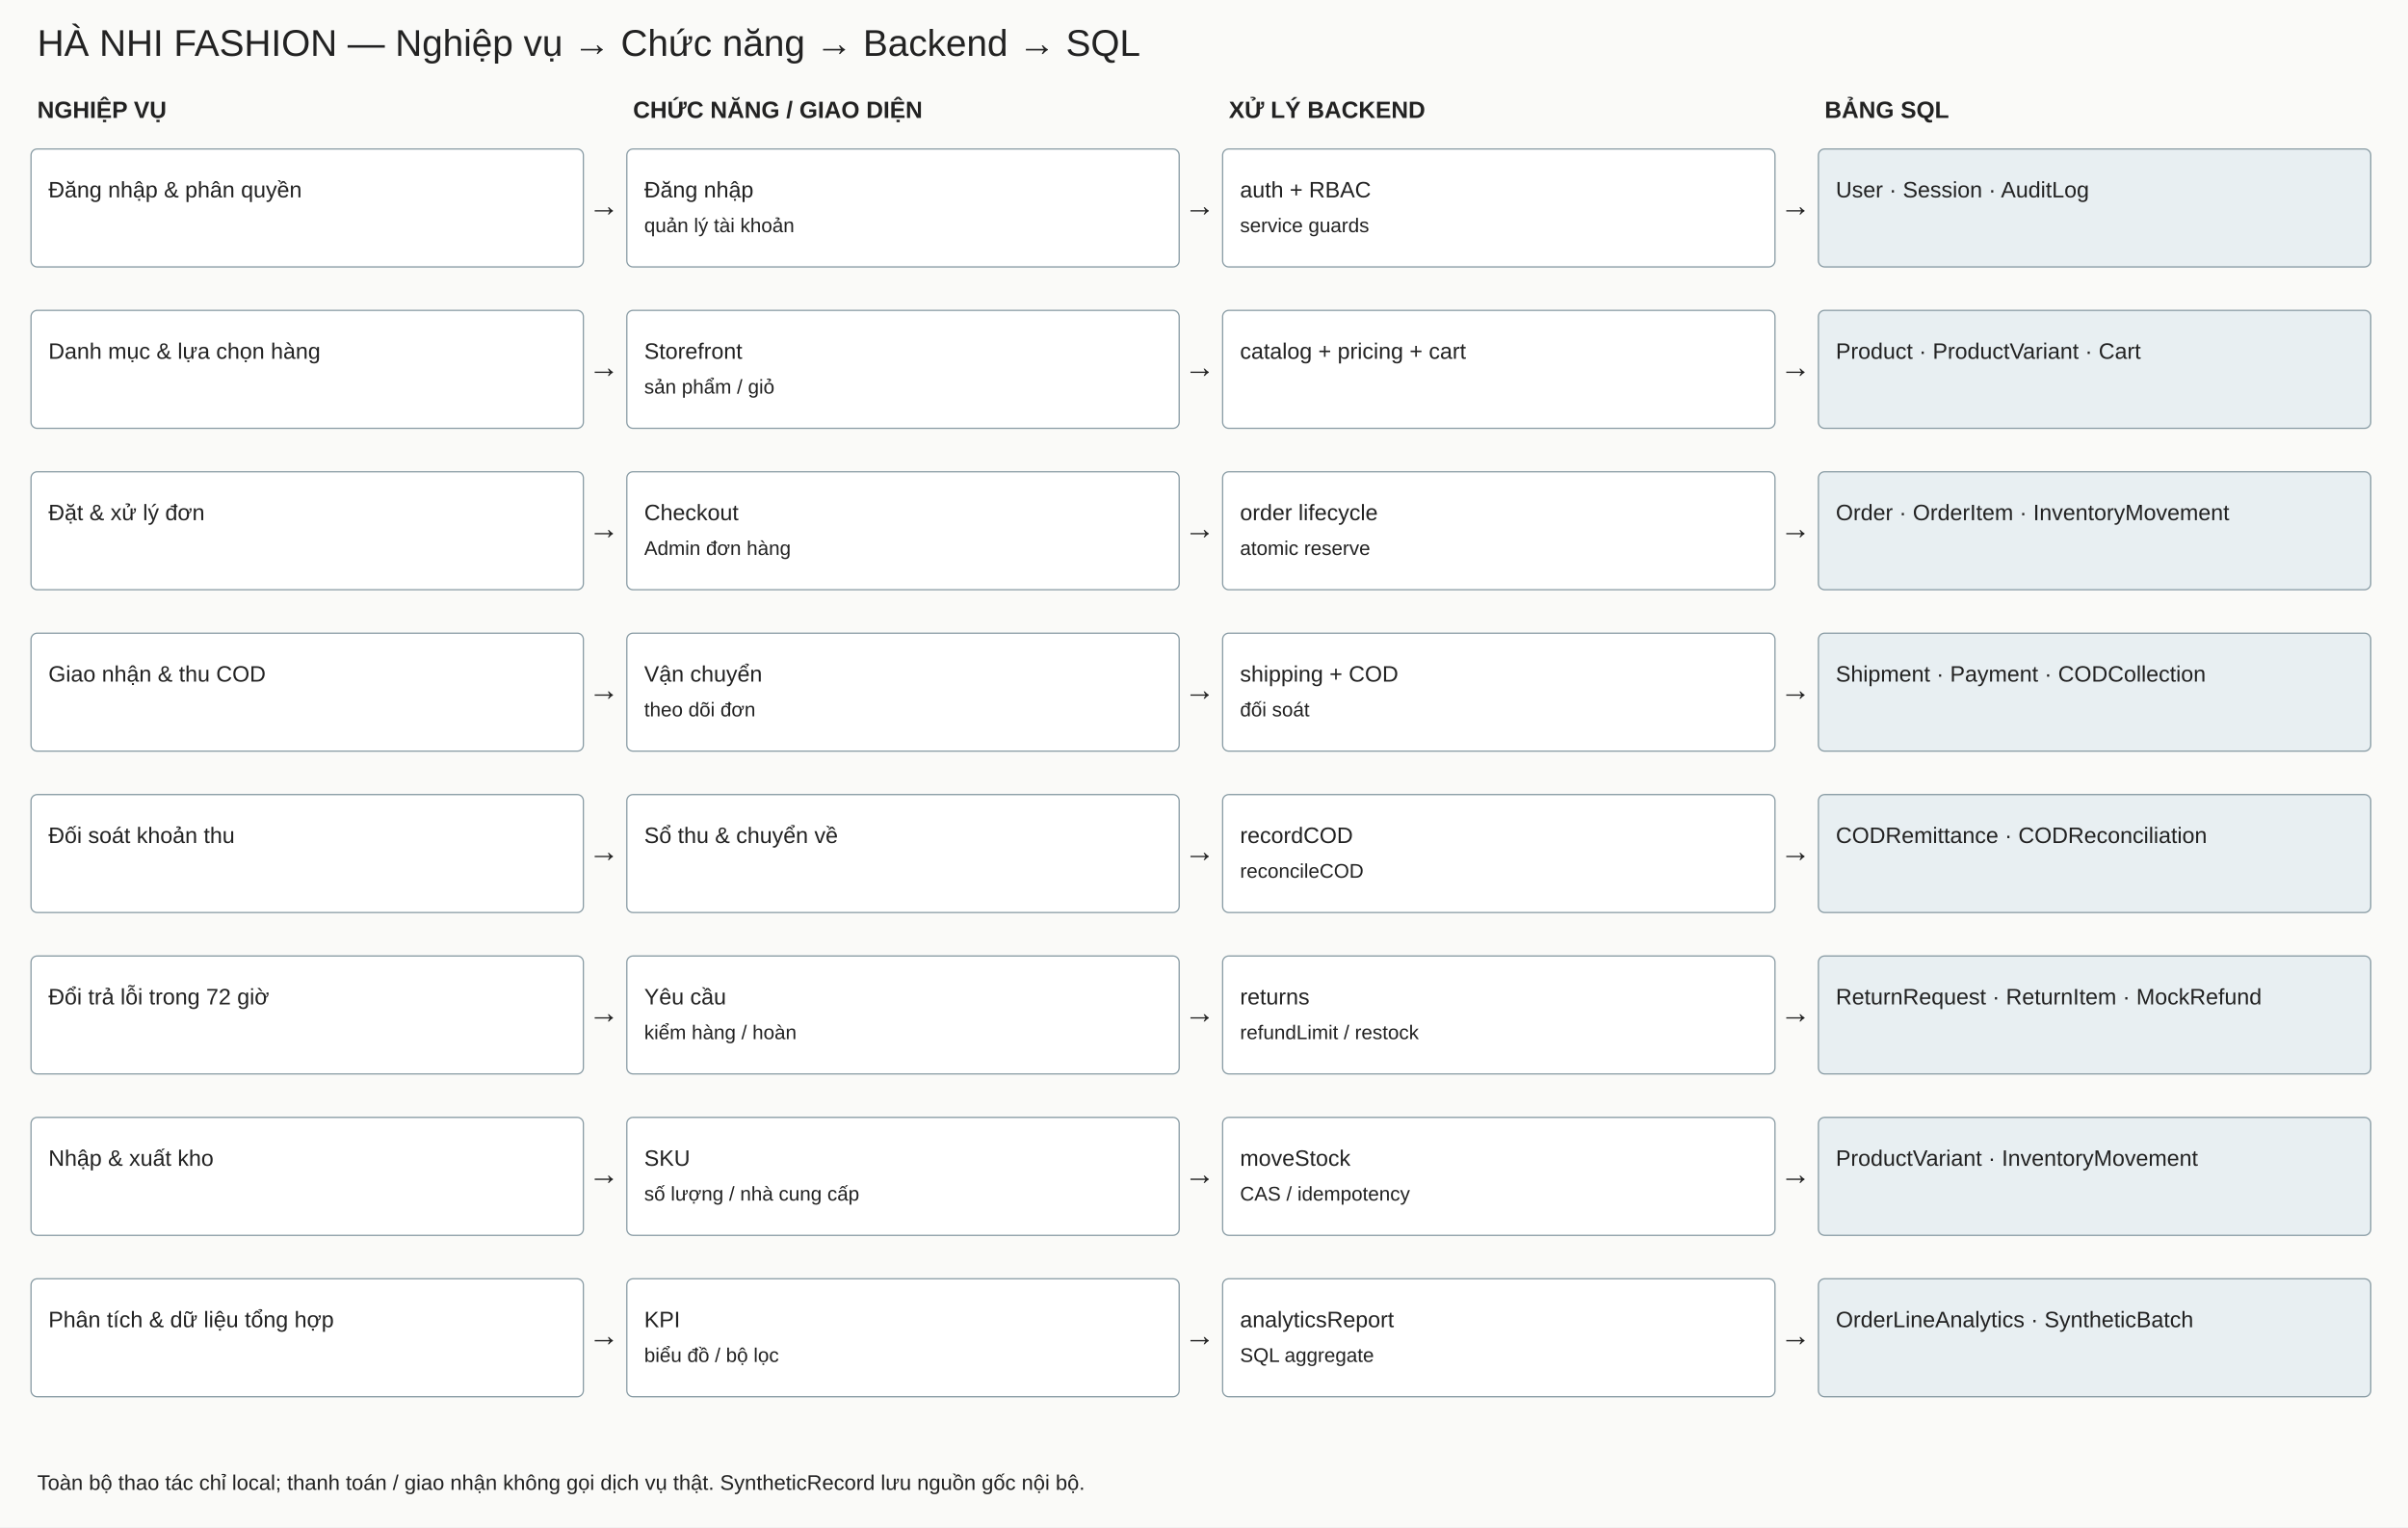
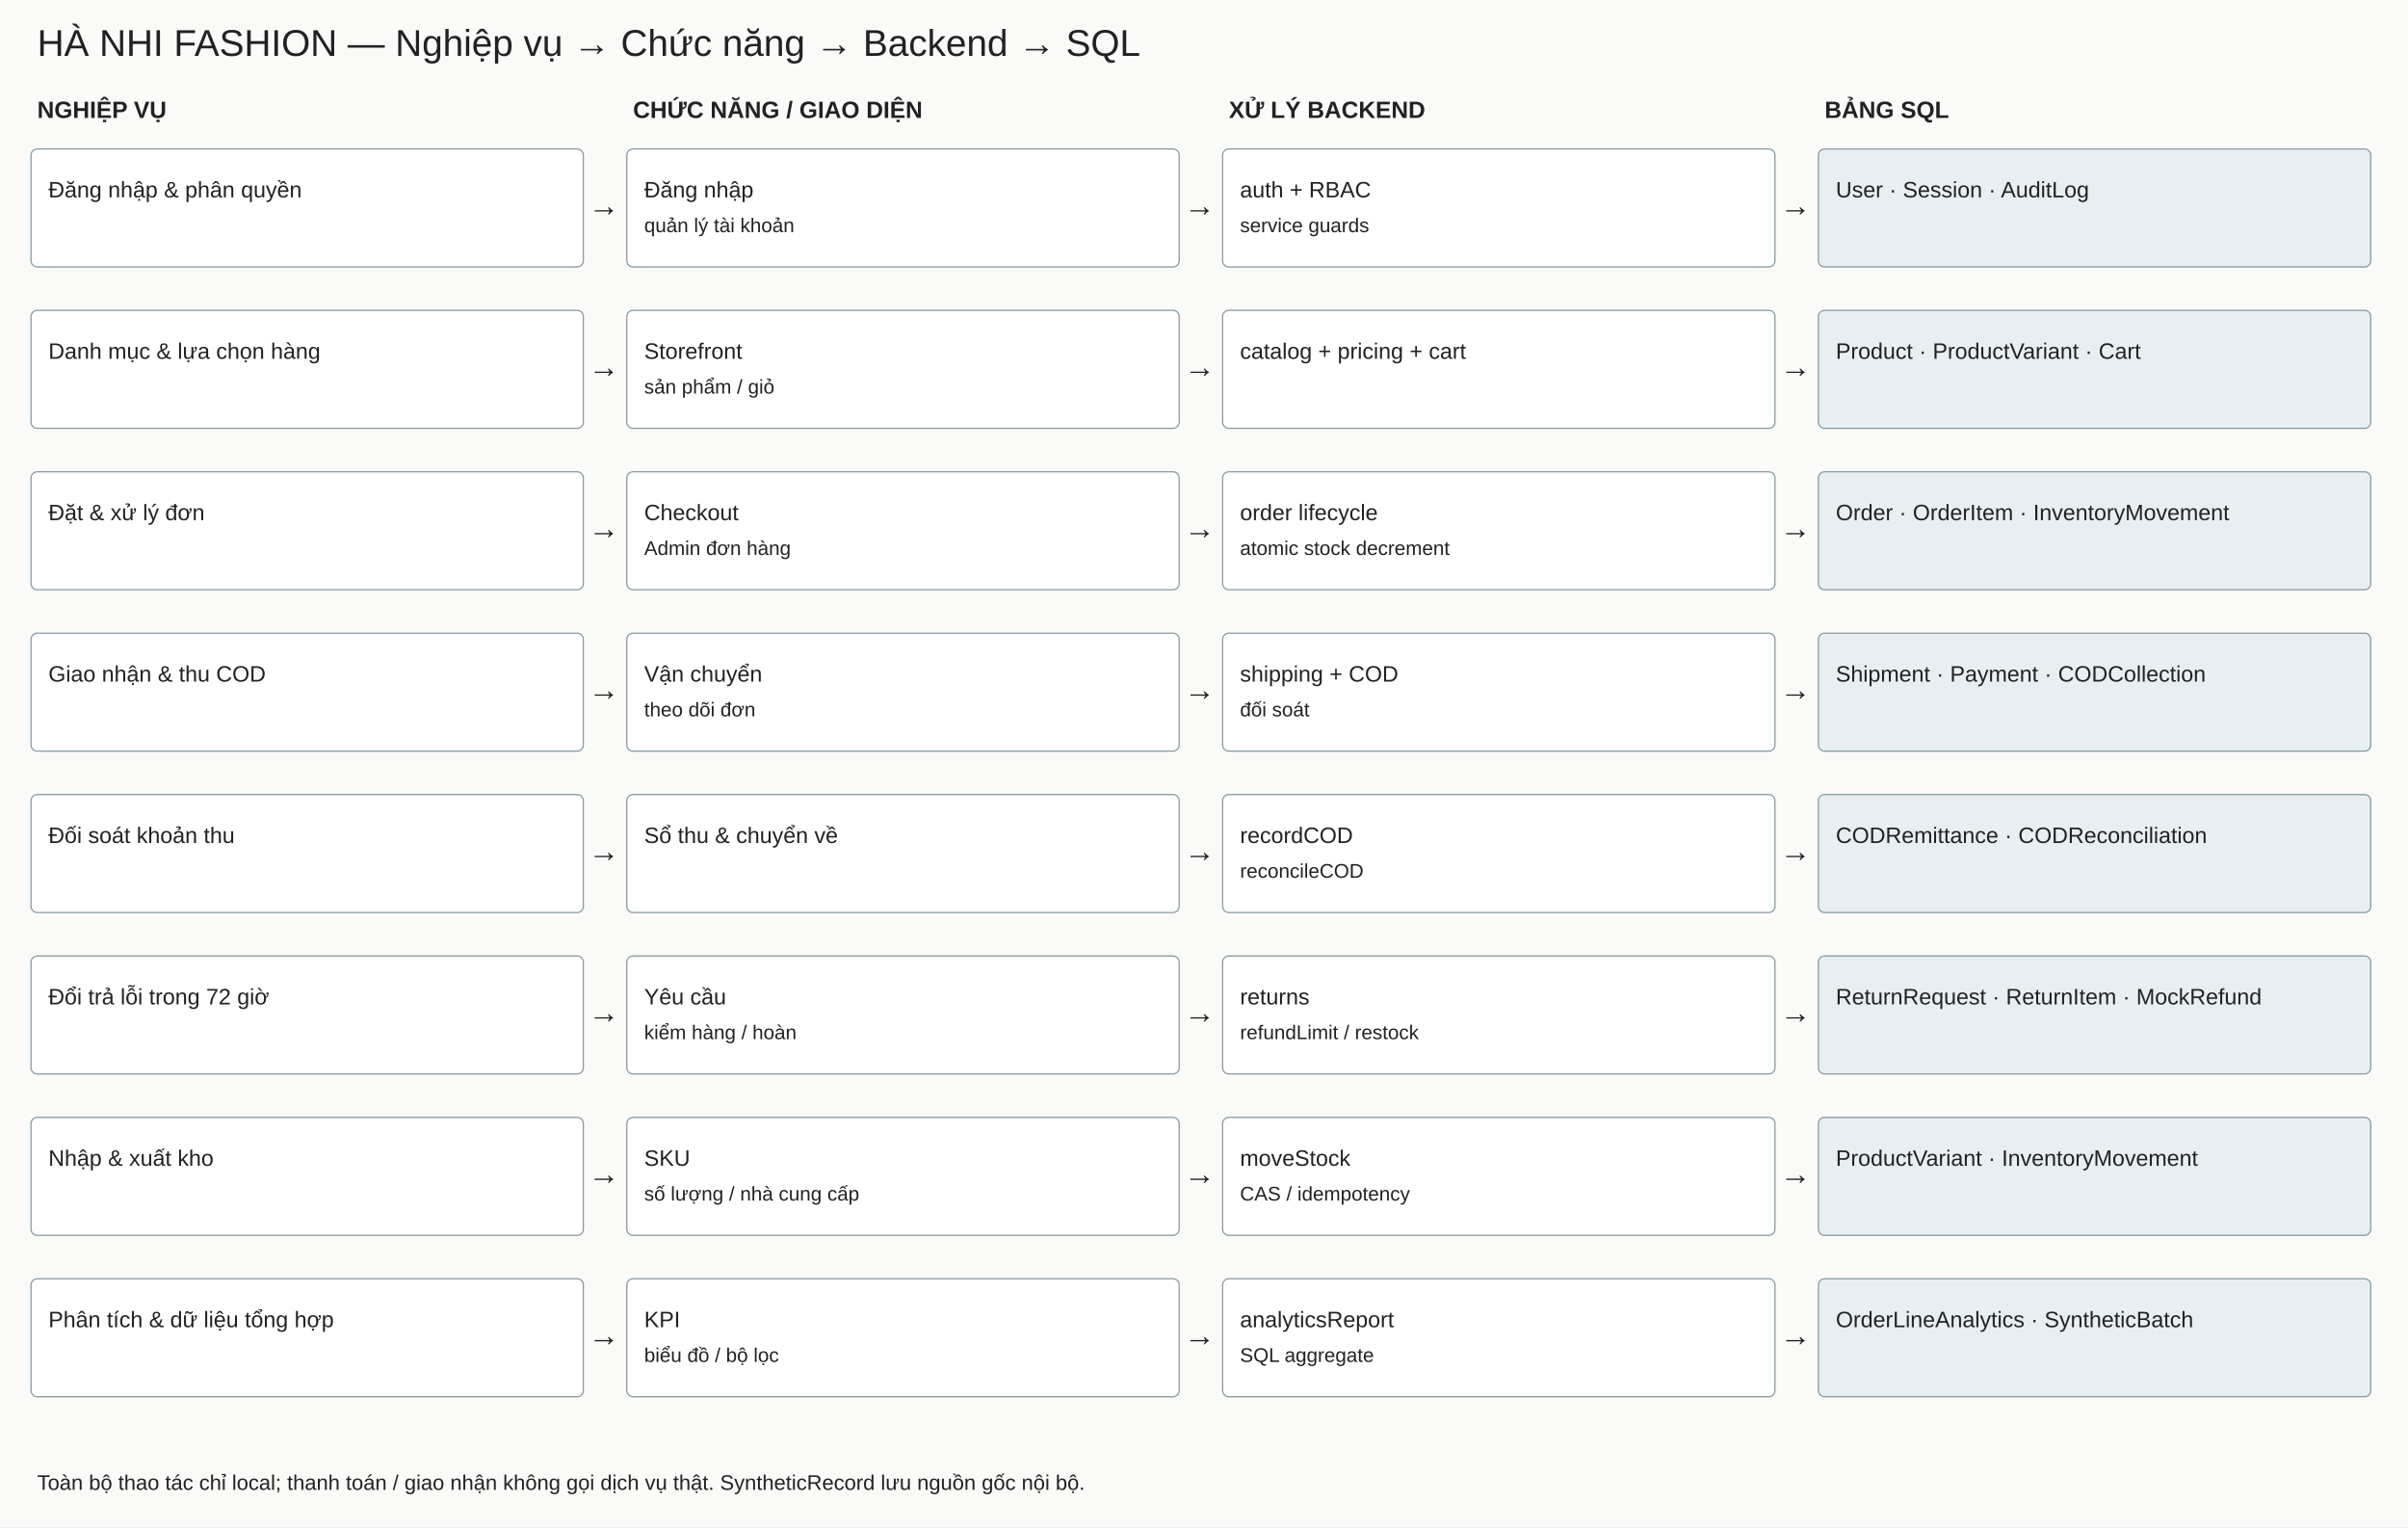
<svg xmlns="http://www.w3.org/2000/svg" width="1940" height="1230">
  <rect width="100%" height="100%" fill="#fafaf8" />
  <g font-family="Arial,sans-serif" fill="#222">
    <text x="30" y="45" font-size="30">HÀ NHI FASHION — Nghiệp vụ → Chức năng → Backend → SQL</text>
    <text x="30" y="95" font-size="19" font-weight="bold">NGHIỆP VỤ</text>
    <text x="510" y="95" font-size="19" font-weight="bold">CHỨC NĂNG / GIAO DIỆN</text>
    <text x="990" y="95" font-size="19" font-weight="bold">XỬ LÝ BACKEND</text>
    <text x="1470" y="95" font-size="19" font-weight="bold">BẢNG SQL</text>
    <rect x="25" y="120" width="445" height="95" rx="5" fill="white" stroke="#879aa3" />
    <text x="39" y="159" font-size="18">Đăng nhập &amp; phân quyền</text>
    <text x="39" y="187" font-size="16" />
    <text x="474" y="174" font-size="25">→</text>
    <rect x="505" y="120" width="445" height="95" rx="5" fill="white" stroke="#879aa3" />
    <text x="519" y="159" font-size="18">Đăng nhập</text>
    <text x="519" y="187" font-size="16">quản lý tài khoản</text>
    <text x="954" y="174" font-size="25">→</text>
    <rect x="985" y="120" width="445" height="95" rx="5" fill="white" stroke="#879aa3" />
    <text x="999" y="159" font-size="18">auth + RBAC</text>
    <text x="999" y="187" font-size="16">service guards</text>
    <text x="1434" y="174" font-size="25">→</text>
    <rect x="1465" y="120" width="445" height="95" rx="5" fill="#e8eff2" stroke="#879aa3" />
    <text x="1479" y="159" font-size="18">User · Session · AuditLog</text>
    <text x="1479" y="187" font-size="16" />
    <rect x="25" y="250" width="445" height="95" rx="5" fill="white" stroke="#879aa3" />
    <text x="39" y="289" font-size="18">Danh mục &amp; lựa chọn hàng</text>
    <text x="39" y="317" font-size="16" />
    <text x="474" y="304" font-size="25">→</text>
    <rect x="505" y="250" width="445" height="95" rx="5" fill="white" stroke="#879aa3" />
    <text x="519" y="289" font-size="18">Storefront</text>
    <text x="519" y="317" font-size="16">sản phẩm / giỏ</text>
    <text x="954" y="304" font-size="25">→</text>
    <rect x="985" y="250" width="445" height="95" rx="5" fill="white" stroke="#879aa3" />
    <text x="999" y="289" font-size="18">catalog + pricing + cart</text>
    <text x="999" y="317" font-size="16" />
    <text x="1434" y="304" font-size="25">→</text>
    <rect x="1465" y="250" width="445" height="95" rx="5" fill="#e8eff2" stroke="#879aa3" />
    <text x="1479" y="289" font-size="18">Product · ProductVariant · Cart</text>
    <text x="1479" y="317" font-size="16" />
    <rect x="25" y="380" width="445" height="95" rx="5" fill="white" stroke="#879aa3" />
    <text x="39" y="419" font-size="18">Đặt &amp; xử lý đơn</text>
    <text x="39" y="447" font-size="16" />
    <text x="474" y="434" font-size="25">→</text>
    <rect x="505" y="380" width="445" height="95" rx="5" fill="white" stroke="#879aa3" />
    <text x="519" y="419" font-size="18">Checkout</text>
    <text x="519" y="447" font-size="16">Admin đơn hàng</text>
    <text x="954" y="434" font-size="25">→</text>
    <rect x="985" y="380" width="445" height="95" rx="5" fill="white" stroke="#879aa3" />
    <text x="999" y="419" font-size="18">order lifecycle</text>
-     <text x="999" y="447" font-size="16">atomic reserve</text>
+     <text x="999" y="447" font-size="16">atomic stock decrement</text>
    <text x="1434" y="434" font-size="25">→</text>
    <rect x="1465" y="380" width="445" height="95" rx="5" fill="#e8eff2" stroke="#879aa3" />
    <text x="1479" y="419" font-size="18">Order · OrderItem · InventoryMovement</text>
    <text x="1479" y="447" font-size="16" />
    <rect x="25" y="510" width="445" height="95" rx="5" fill="white" stroke="#879aa3" />
    <text x="39" y="549" font-size="18">Giao nhận &amp; thu COD</text>
    <text x="39" y="577" font-size="16" />
    <text x="474" y="564" font-size="25">→</text>
    <rect x="505" y="510" width="445" height="95" rx="5" fill="white" stroke="#879aa3" />
    <text x="519" y="549" font-size="18">Vận chuyển</text>
    <text x="519" y="577" font-size="16">theo dõi đơn</text>
    <text x="954" y="564" font-size="25">→</text>
    <rect x="985" y="510" width="445" height="95" rx="5" fill="white" stroke="#879aa3" />
    <text x="999" y="549" font-size="18">shipping + COD</text>
    <text x="999" y="577" font-size="16">đối soát</text>
    <text x="1434" y="564" font-size="25">→</text>
    <rect x="1465" y="510" width="445" height="95" rx="5" fill="#e8eff2" stroke="#879aa3" />
    <text x="1479" y="549" font-size="18">Shipment · Payment · CODCollection</text>
    <text x="1479" y="577" font-size="16" />
    <rect x="25" y="640" width="445" height="95" rx="5" fill="white" stroke="#879aa3" />
    <text x="39" y="679" font-size="18">Đối soát khoản thu</text>
    <text x="39" y="707" font-size="16" />
    <text x="474" y="694" font-size="25">→</text>
    <rect x="505" y="640" width="445" height="95" rx="5" fill="white" stroke="#879aa3" />
    <text x="519" y="679" font-size="18">Sổ thu &amp; chuyển về</text>
    <text x="519" y="707" font-size="16" />
    <text x="954" y="694" font-size="25">→</text>
    <rect x="985" y="640" width="445" height="95" rx="5" fill="white" stroke="#879aa3" />
    <text x="999" y="679" font-size="18">recordCOD</text>
    <text x="999" y="707" font-size="16">reconcileCOD</text>
    <text x="1434" y="694" font-size="25">→</text>
    <rect x="1465" y="640" width="445" height="95" rx="5" fill="#e8eff2" stroke="#879aa3" />
    <text x="1479" y="679" font-size="18">CODRemittance · CODReconciliation</text>
    <text x="1479" y="707" font-size="16" />
    <rect x="25" y="770" width="445" height="95" rx="5" fill="white" stroke="#879aa3" />
    <text x="39" y="809" font-size="18">Đổi trả lỗi trong 72 giờ</text>
    <text x="39" y="837" font-size="16" />
    <text x="474" y="824" font-size="25">→</text>
    <rect x="505" y="770" width="445" height="95" rx="5" fill="white" stroke="#879aa3" />
    <text x="519" y="809" font-size="18">Yêu cầu</text>
    <text x="519" y="837" font-size="16">kiểm hàng / hoàn</text>
    <text x="954" y="824" font-size="25">→</text>
    <rect x="985" y="770" width="445" height="95" rx="5" fill="white" stroke="#879aa3" />
    <text x="999" y="809" font-size="18">returns</text>
    <text x="999" y="837" font-size="16">refundLimit / restock</text>
    <text x="1434" y="824" font-size="25">→</text>
    <rect x="1465" y="770" width="445" height="95" rx="5" fill="#e8eff2" stroke="#879aa3" />
    <text x="1479" y="809" font-size="18">ReturnRequest · ReturnItem · MockRefund</text>
    <text x="1479" y="837" font-size="16" />
    <rect x="25" y="900" width="445" height="95" rx="5" fill="white" stroke="#879aa3" />
    <text x="39" y="939" font-size="18">Nhập &amp; xuất kho</text>
    <text x="39" y="967" font-size="16" />
    <text x="474" y="954" font-size="25">→</text>
    <rect x="505" y="900" width="445" height="95" rx="5" fill="white" stroke="#879aa3" />
    <text x="519" y="939" font-size="18">SKU</text>
    <text x="519" y="967" font-size="16">số lượng / nhà cung cấp</text>
    <text x="954" y="954" font-size="25">→</text>
    <rect x="985" y="900" width="445" height="95" rx="5" fill="white" stroke="#879aa3" />
    <text x="999" y="939" font-size="18">moveStock</text>
    <text x="999" y="967" font-size="16">CAS / idempotency</text>
    <text x="1434" y="954" font-size="25">→</text>
    <rect x="1465" y="900" width="445" height="95" rx="5" fill="#e8eff2" stroke="#879aa3" />
    <text x="1479" y="939" font-size="18">ProductVariant · InventoryMovement</text>
    <text x="1479" y="967" font-size="16" />
    <rect x="25" y="1030" width="445" height="95" rx="5" fill="white" stroke="#879aa3" />
    <text x="39" y="1069" font-size="18">Phân tích &amp; dữ liệu tổng hợp</text>
    <text x="39" y="1097" font-size="16" />
    <text x="474" y="1084" font-size="25">→</text>
    <rect x="505" y="1030" width="445" height="95" rx="5" fill="white" stroke="#879aa3" />
    <text x="519" y="1069" font-size="18">KPI</text>
    <text x="519" y="1097" font-size="16">biểu đồ / bộ lọc</text>
    <text x="954" y="1084" font-size="25">→</text>
    <rect x="985" y="1030" width="445" height="95" rx="5" fill="white" stroke="#879aa3" />
    <text x="999" y="1069" font-size="18">analyticsReport</text>
    <text x="999" y="1097" font-size="16">SQL aggregate</text>
    <text x="1434" y="1084" font-size="25">→</text>
    <rect x="1465" y="1030" width="445" height="95" rx="5" fill="#e8eff2" stroke="#879aa3" />
    <text x="1479" y="1069" font-size="18">OrderLineAnalytics · SyntheticBatch</text>
    <text x="1479" y="1097" font-size="16" />
    <text x="30" y="1200" font-size="17">Toàn bộ thao tác chỉ local; thanh toán / giao nhận không gọi dịch vụ thật. SyntheticRecord lưu nguồn gốc nội bộ.</text>
  </g>
</svg>
